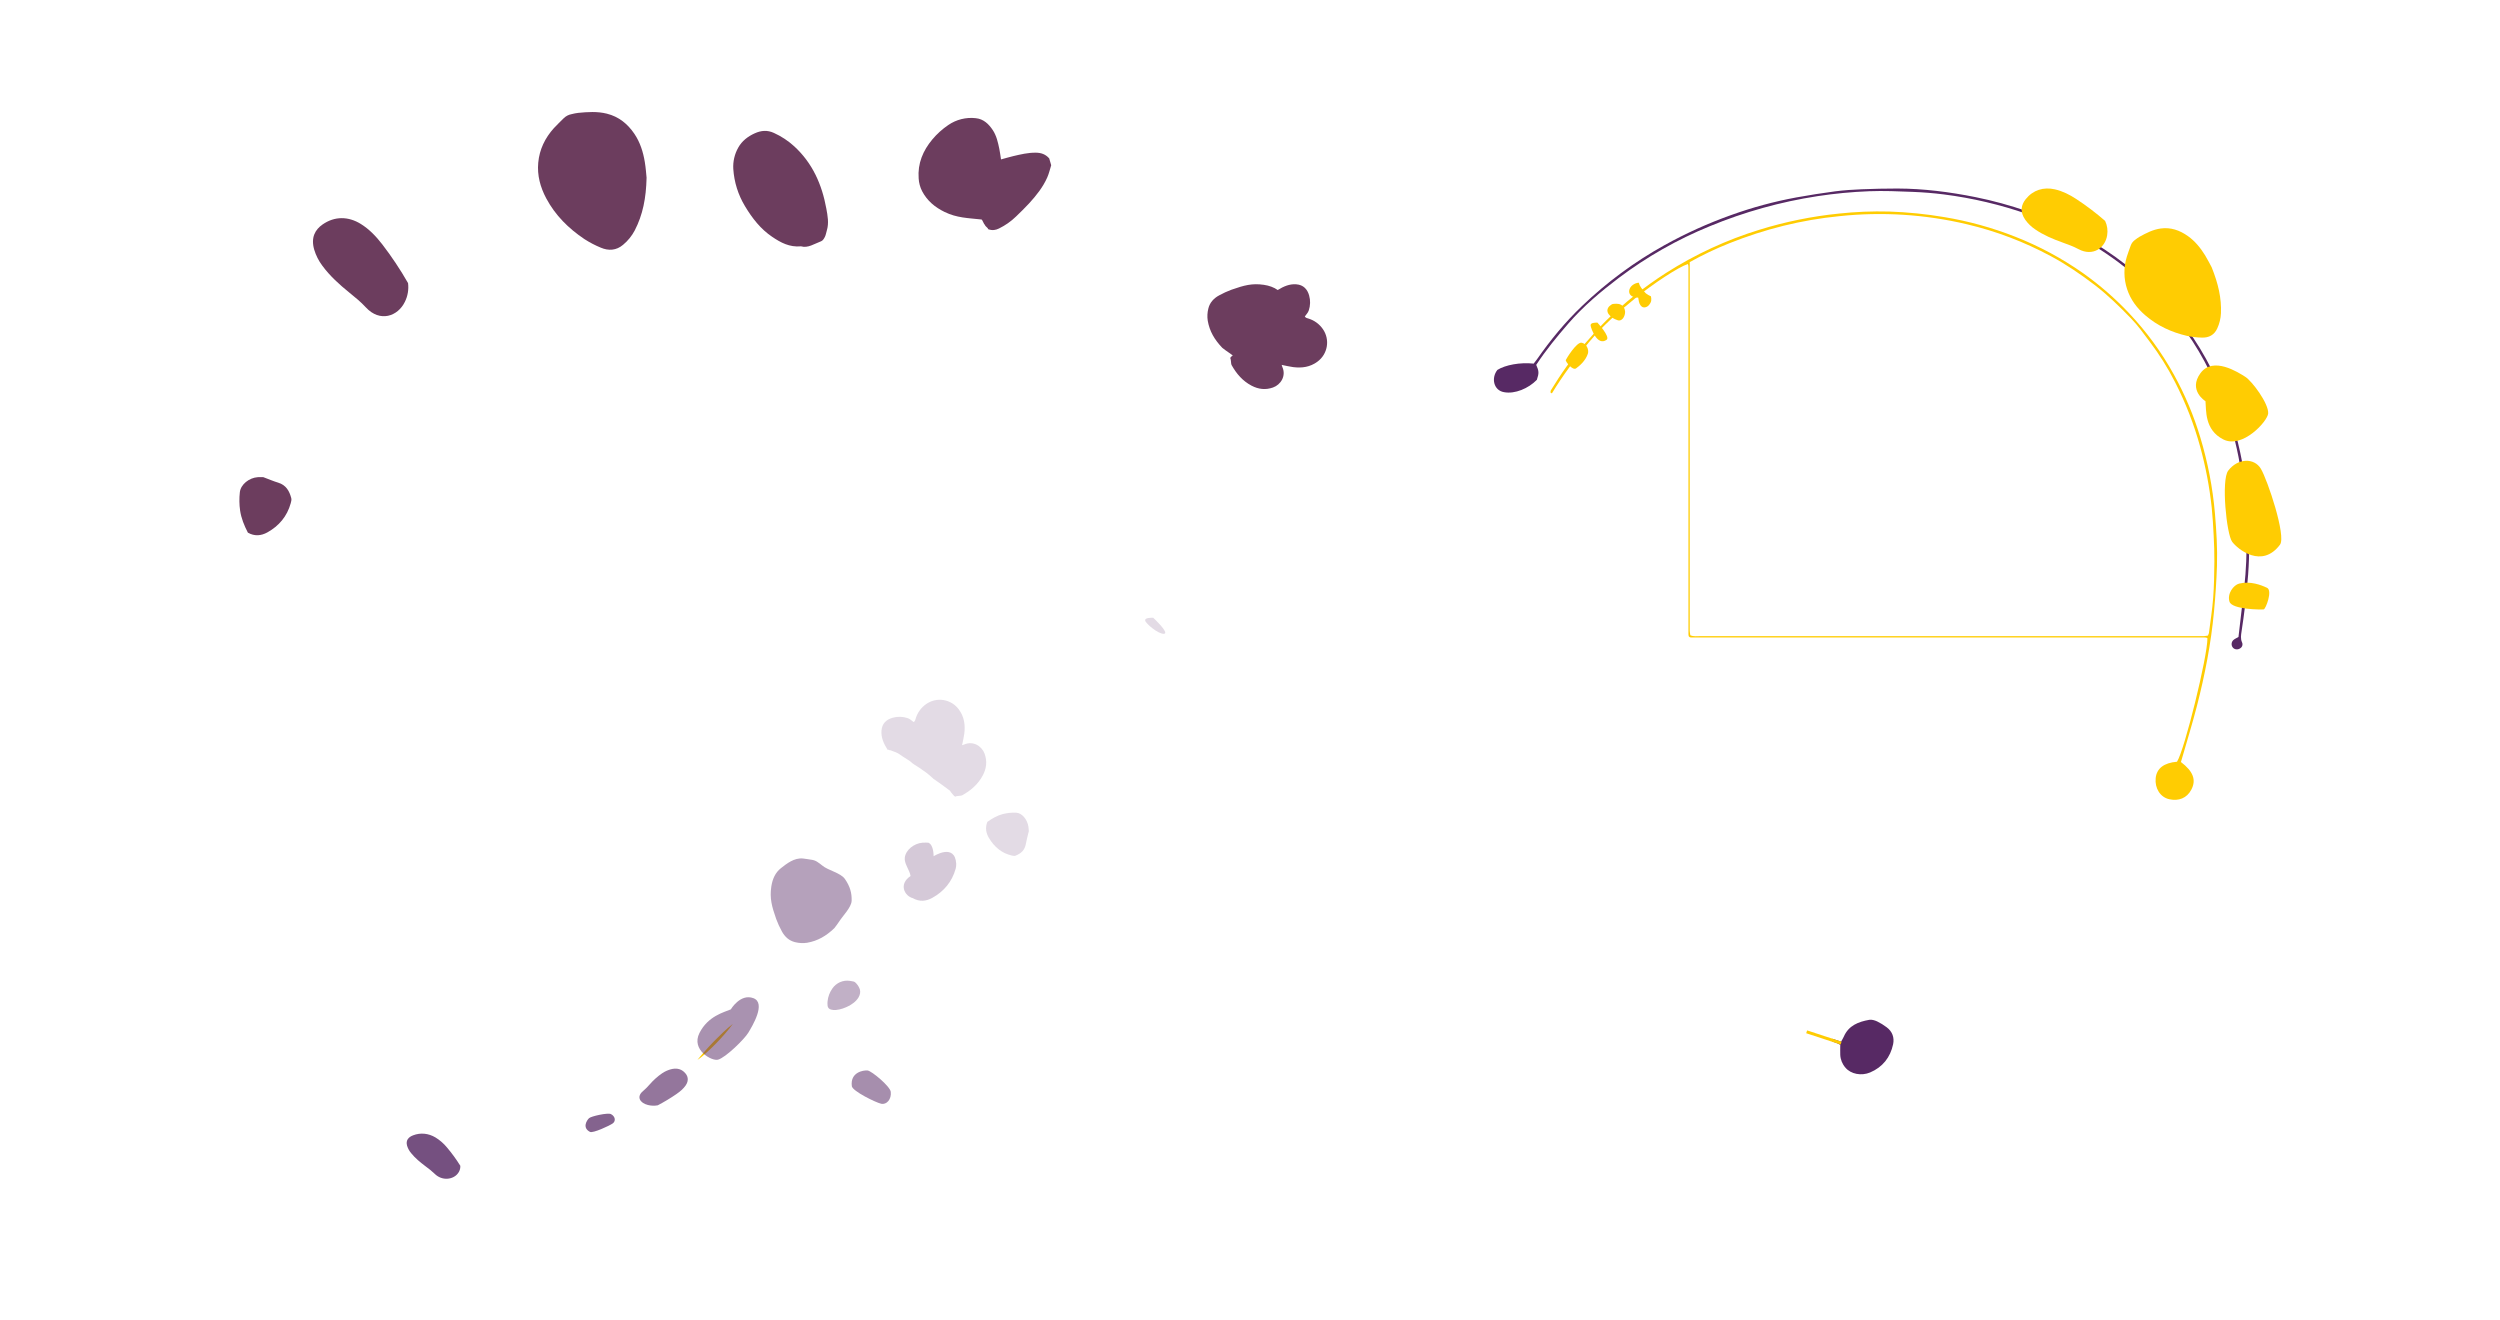
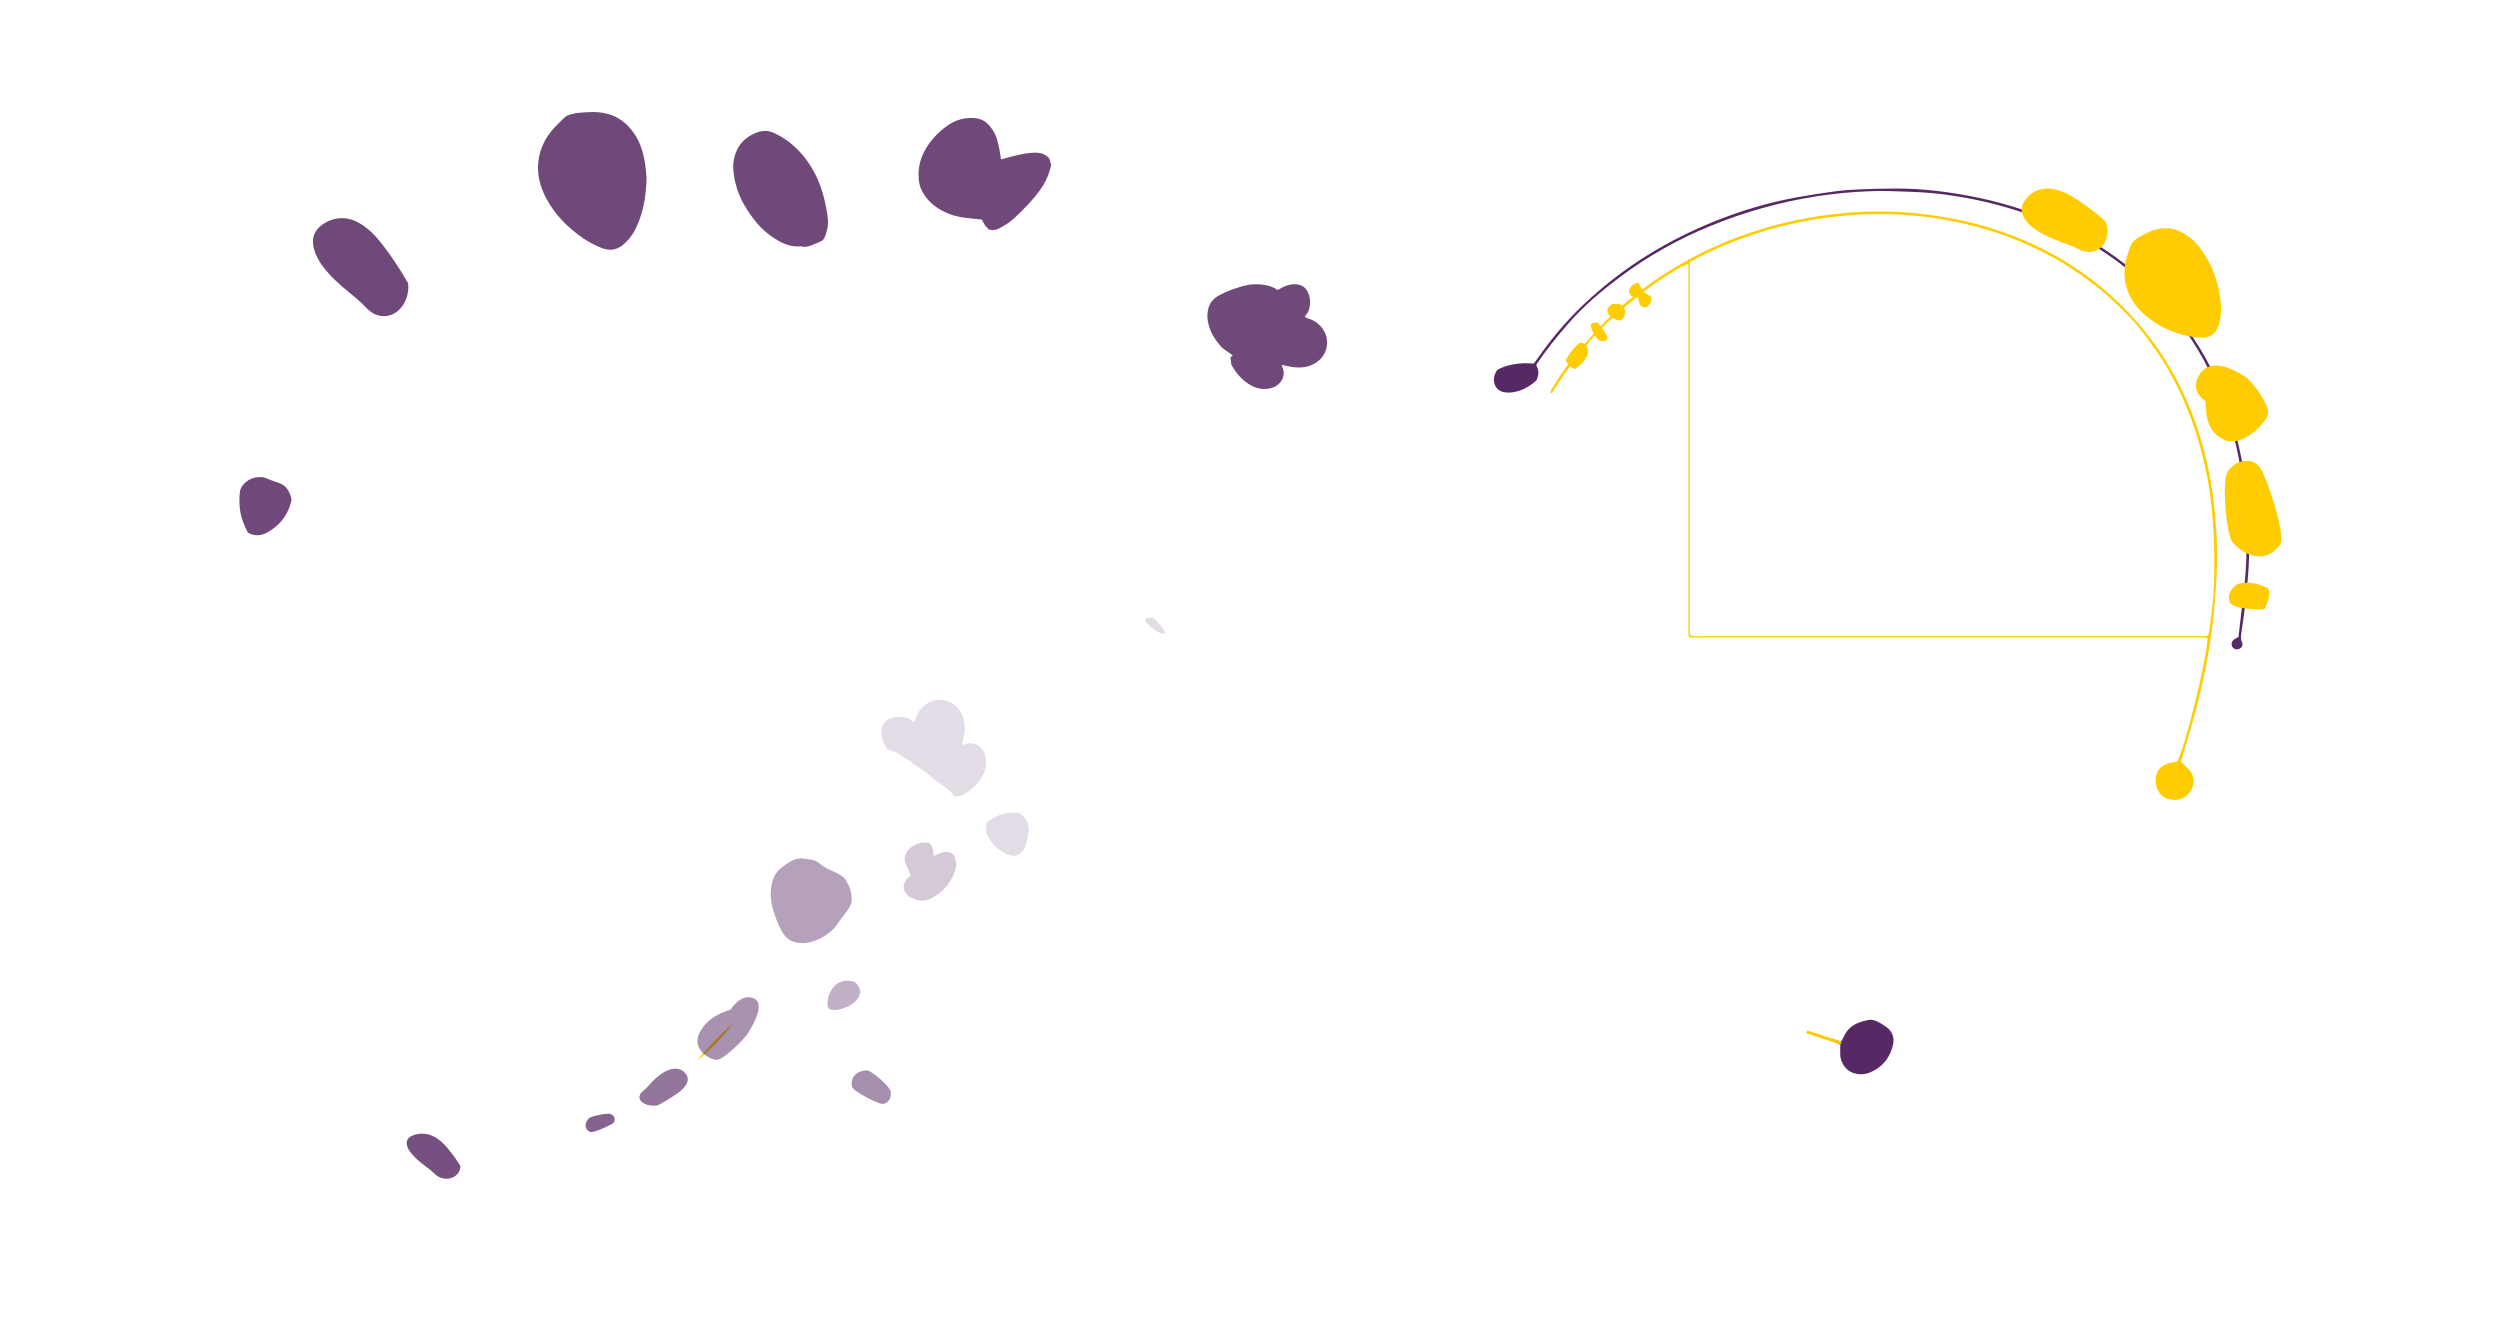
<svg xmlns="http://www.w3.org/2000/svg" id="Layer_1" data-name="Layer 1" width="46.67in" height="24.64in" viewBox="0 0 3360 1773.82">
  <defs>
    <style>
      .cls-1, .cls-10, .cls-11, .cls-12, .cls-4, .cls-5, .cls-6, .cls-7, .cls-8, .cls-9 {
        fill: #572964;
      }

      .cls-2 {
-         fill: #521b42;
+         fill: #572964;
        opacity: 0.85;
      }

      .cls-3 {
        fill: #ffcc02;
      }

      .cls-4 {
        opacity: 0.17;
      }

      .cls-5 {
        opacity: 0.73;
      }

      .cls-6 {
        opacity: 0.51;
      }

      .cls-7 {
        opacity: 0.37;
      }

      .cls-8 {
        opacity: 0.64;
      }

      .cls-9 {
        opacity: 0.25;
      }

      .cls-10 {
        opacity: 0.44;
      }

      .cls-11 {
        opacity: 0.82;
      }

      .cls-12 {
        opacity: 0.53;
      }

      .cls-13 {
        fill: none;
        stroke: #ffcc02;
        stroke-miterlimit: 10;
        stroke-width: 4px;
      }
    </style>
  </defs>
  <g>
    <path class="cls-1" d="M2535.54,1380.49a75.29,75.29,0,0,0-12.69-7.79c-3.21-1.47-7.24-2.71-10.56-2.12-14.48,2.59-27.7,7.56-34.19,22.54-1,2.31-2.4,4.46-3.68,6.79L2462.6,1396v3.82c2.24.78,4.48,1.55,6.71,2.34a32.38,32.38,0,0,1,4,2c0,4.91-.16,9.25,0,13.57a28,28,0,0,0,7,17.18c7.29,8.65,21.43,11.35,33.14,6.4,16.73-7.08,27.15-20.21,30.9-37.91C2546.22,1394.43,2543.34,1386.17,2535.54,1380.49Z" />
    <path class="cls-2" d="M869,238.8c-.63,27.23-5,49.82-15.95,70.9a63.32,63.32,0,0,1-15.63,19.24c-9,7.67-19.43,8.34-29.94,3.85a135.21,135.21,0,0,1-22.06-11.53c-21.27-14.26-39.12-31.92-51.29-54.77-8-15-12.31-31-10.74-47.92,1.63-17.72,9.11-33.19,21-46.38,4.24-4.68,8.95-8.94,13.37-13.47a20.22,20.22,0,0,1,10.48-5.38,67.69,67.69,0,0,1,8.78-1.7c12.91-1.25,25.78-2.15,38.62,1.07,16,4,27.87,13.66,36.92,27,7.77,11.48,11.86,24.47,14.07,38C868,225.9,868.53,234.19,869,238.8Z" />
    <path class="cls-2" d="M1328.14,308c-.82-2.64-3.63-3.17-4.5-6-1.22-.27-3.27-6.93-4.54-7.07-18.3-2-33.07-2.08-49.67-10.18-12.85-6.27-23.38-15-30.14-27.93a43,43,0,0,1-4.62-17.16c-1.47-20.13,5.83-37.26,18.36-52.28A103.88,103.88,0,0,1,1274.46,168a54.3,54.3,0,0,1,36.94-9.23c10.43,1,17.41,7.81,22.89,16,5,7.58,7,16.46,8.79,25.25.94,4.51,1.49,9.1,2.29,14.17,5.67-1.54,11-3.15,16.38-4.42,10-2.36,20-4.76,30.4-4.64,7,.07,13,2,18,7.7.75,2.59,1.58,5.44,2.66,9.18-1.56,5-2.87,10.83-5.23,16.24-5.8,13.26-14.8,24.43-24.44,35-5.59,6.16-11.67,11.88-17.62,17.7A88.85,88.85,0,0,1,1342.68,307C1338.32,309.13,1333.93,310.05,1328.14,308Z" />
    <path class="cls-2" d="M1076.56,331c-15.66,1.43-27.37-5.14-38.45-12.55-15.78-10.56-27.21-25.31-36.86-41.44a110.42,110.42,0,0,1-15.7-49.92,52.09,52.09,0,0,1,6.65-28.77c5-8.93,12.84-15,22.21-19.23,8.57-3.83,16.83-4.61,25.81-.46a103.65,103.65,0,0,1,27.27,18c24.64,22.66,37.22,51.42,43.08,83.55,1.77,9.67,3.73,19.62.68,29.54-.88,2.86-1.27,5.93-2.58,8.56-1.12,2.26-2.84,5.08-5,5.87C1094.48,327.55,1085.84,333.77,1076.56,331Z" />
    <path class="cls-3" d="M2268.53,354.78c-12.68,4.08-46.12,26-71.2,46.38-22.22,18-43.6,36.9-62,59-18,21.71-34.9,44.23-49.56,68.43l-1.81-.84c.09-1-.17-2.28.31-3.06,13.23-21.59,27.47-42.46,44.44-61.33,9.76-10.87,19.23-22.07,29.66-32.27a498.2,498.2,0,0,1,81-64.46,515.74,515.74,0,0,1,125.59-58,547.06,547.06,0,0,1,106.36-21.63,507.9,507.9,0,0,1,67.74-2.76,558.2,558.2,0,0,1,74.27,7.51,469.72,469.72,0,0,1,95.05,26.3,434.36,434.36,0,0,1,91.25,49,415.73,415.73,0,0,1,61.66,53.63,404.12,404.12,0,0,1,60.42,82.7A429,429,0,0,1,2957.27,588a502.56,502.56,0,0,1,19.59,101.66c2,23.55,3.5,47.12,2.74,70.72-.66,20.57-2.08,41.13-4,61.63-4,42.81-12.2,84.92-22.86,126.52-6.2,24.15-13.63,48-20.51,72-.35,1.23-.76,2.44-1.1,3.53,16.54,12.56,20.94,24.09,14,37.18-6,11.44-17,15.66-29.64,12.86-12.19-2.7-19.62-14.86-18.25-28.4,1.32-13,11.06-20.53,28.64-22,10.08-15.35,41-141.15,40.92-165.91-.29-.17-.57-.36-.86-.51a4.42,4.42,0,0,0-.89-.4,4.71,4.71,0,0,0-1-.1l-1-.07H2274.24c-.33,0-.67,0-1,0s-.66,0-1-.1a4.06,4.06,0,0,1-1-.2,2,2,0,0,1-.55-.34,6.5,6.5,0,0,1-.94-.89,2.59,2.59,0,0,1-.28-.93c-.09-.65-.17-1.32-.2-2s0-1.33,0-2q0-246,0-491.9a7.59,7.59,0,0,0-.23-2C2268.93,356,2268.81,355.69,2268.53,354.78Zm2.48-2.56V839.94c0,2.67-.1,5.34,0,8,.09,1.91.5,3.81.78,5.82,4.61,1.91,9,1.14,13.21,1.14q335,0,669.95,0c2.34,0,4.68.1,7,0,1.91-.11,3.8-.51,5.53-.76a16.55,16.55,0,0,0,1.3-3.26c2-15.78,4.51-31.52,5.72-47.36,1.24-16.23,1.45-32.57,1.62-48.86.12-11.63-.36-23.27-.94-34.89-.64-12.6-1.35-25.22-2.64-37.76a516.57,516.57,0,0,0-15.4-81.26,456.44,456.44,0,0,0-33.9-87.28,358,358,0,0,0-33.87-54.1c-8-10.61-15.72-21.61-24.92-31.12-15.49-16-31.38-31.65-49.17-45.27-18.82-14.4-38.35-27.72-59.18-38.88a460.9,460.9,0,0,0-112.61-42.76,508.69,508.69,0,0,0-171.33-10.87c-51.08,5-100.21,17.37-147.77,36.35A445.66,445.66,0,0,0,2271,352.22Z" />
    <path class="cls-2" d="M548.42,380.41a44.1,44.1,0,0,1-4.27,25.2c-9.57,19.72-33.7,27.8-52.42,7.46-6.83-7.42-14.38-13.54-22.1-19.79-13.42-10.87-26.3-22.41-36.58-36.47a68.67,68.67,0,0,1-10.71-21.18c-4.85-16.5,1.24-27.11,11.2-34,16.42-11.41,34.74-11,51.39-.7,11.44,7.09,20.64,16.84,28.78,27.35A457.8,457.8,0,0,1,548.42,380.41Z" />
    <path class="cls-1" d="M3008.52,856c2.59-22.2,5.23-44.28,7.73-66.38a528.88,528.88,0,0,0,3-69.73c-.67-35.62-3.85-71-10.73-106A465,465,0,0,0,2982.79,528c-15.79-38.73-36.66-74.65-63.57-106.84-7.46-8.92-14.89-17.93-23-26.2a442.72,442.72,0,0,0-48.95-42.47,452.32,452.32,0,0,0-67.05-41.33,445.64,445.64,0,0,0-55.08-23.38,554.14,554.14,0,0,0-112.5-26.52c-13.82-1.77-27.76-2.88-41.68-3.43-19.61-.79-39.3-1.66-58.89-.88a619.61,619.61,0,0,0-69.38,6.63,627.92,627.92,0,0,0-144.77,40.4,547,547,0,0,0-122.11,69.35c-24.4,18.48-47.81,38.25-68,61.49-15.25,17.58-30,35.53-43.13,55.49,3.6,8.17,4,10.9.85,20.1-11.23,11.59-29.61,19.39-44.08,16.6-14-2.33-17.62-19-8.93-29.94,10.6-6.64,30.55-10.42,48.75-8.45,1.65-2.14,3.13-3.92,4.45-5.81,17.94-25.73,37.79-49.87,60.48-71.55a534.54,534.54,0,0,1,110.49-81.6,599.87,599.87,0,0,1,89.92-40.68,556.27,556.27,0,0,1,87.61-23.69c17.32-3.13,34.73-5.91,52.18-8.19,11.83-1.55,23.79-2.29,35.72-2.79,16-.66,31.93-1,47.9-1,35.35.11,70.25,4.61,104.86,11.52a532.32,532.32,0,0,1,70.25,19.27,477.59,477.59,0,0,1,72.74,32.7A426.19,426.19,0,0,1,2857,355.68c9.39,7.39,18.27,15.49,27,23.7,9.43,8.88,18.86,17.84,27.42,27.54,9.66,10.95,18.79,22.44,27.39,34.26,25.66,35.28,44.7,74,58.23,115.42a536.23,536.23,0,0,1,22.44,104.19c1.43,12.18,1.73,24.5,2.3,36.78.52,11,.79,21.93,1,32.9.54,28-2.18,55.76-5.39,83.49-1.34,11.55-3,23.07-4.72,34.56-.75,5-1.6,9.72.58,14.63a6.21,6.21,0,0,1-2.23,8c-3.2,2.3-7.6,2-10-.79a7.42,7.42,0,0,1,.42-10C3003,858.8,3005.28,857.92,3008.52,856Z" />
    <path class="cls-2" d="M333.16,715.82c-5.05-9.71-8.9-19.36-10.43-29.51a97.39,97.39,0,0,1-.38-24.78c1.15-10.53,12.46-19.44,24.07-20.28,3-.21,6,0,7.52,0,7.49,2.8,13.56,5.47,19.86,7.35,10.6,3.15,15.15,11.2,17.68,20.89.54,2.07-.14,4.6-.74,6.78-4.87,17.59-15.75,30.54-31.52,39.26C351,720,342.26,721,333.16,715.82Z" />
    <path class="cls-3" d="M2202.57,380a19,19,0,0,0,3.25,6.75,47.85,47.85,0,0,0,6.3,7.52,31.4,31.4,0,0,0,6.74,3.92,16.31,16.31,0,0,1,.37,5.84,8.25,8.25,0,0,1-1.17,3.21,16.21,16.21,0,0,1-2.46,3.36,8.81,8.81,0,0,1-5.75,2.53,5.1,5.1,0,0,1-3.53-1.29,7.27,7.27,0,0,1-1.54-1.64,13.51,13.51,0,0,1-2.1-5c-.31-1.62-.57-3.27-.85-4.9a1.92,1.92,0,0,0-.18-.35c-.42,0-.9-.09-1.38-.1a14.69,14.69,0,0,1-6.75-1.74c-3.53-1.91-4.86-5.82-3.32-9.78a12.48,12.48,0,0,1,4.63-5.68,15.78,15.78,0,0,1,7.35-2.75h.26A.66.66,0,0,1,2202.57,380Z" />
  </g>
  <path class="cls-3" d="M985,1376c-3.32,4.66-6.93,9-10.66,13.32s-7.55,8.45-11.5,12.52-8,8-12.22,11.84c-2.08,1.92-4.24,3.77-6.42,5.61a72,72,0,0,1-6.86,5.13c3.68-4.36,7.27-8.74,11.07-12.94S956,1403.06,960,1399s8-8,12.14-11.89S980.49,1379.46,985,1376Z" />
  <path class="cls-4" d="M1549.89,830.17c-3.86,0-11.56,0-10.79,3.86s17.72,18.48,25.42,17.71S1549.89,830.17,1549.89,830.17Z" />
  <path class="cls-3" d="M2994.69,632.54c-9.53,12.54-2.27,85.58,5.43,95.69s39.88,36.24,64.19,3.76c8.6-11.5-16.75-87-25.68-102S3007.61,615.51,2994.69,632.54Z" />
  <path class="cls-3" d="M3009.46,784.27c-7.52,1.85-16.48,13.66-13,24.37s43.38,10.76,46,10.3,12.29-25.32,4.37-29.05S3024.45,780.58,3009.46,784.27Z" />
  <path class="cls-3" d="M2964.17,539.14c1.18,11.78-1.64,38.56,24.06,51.44s59.5-24.57,60.2-35c.87-13.06-21.48-43.37-30.92-49.3s-43.2-27.87-60.1-4.77S2964.17,539.14,2964.17,539.14Z" />
  <path class="cls-3" d="M2972.54,359.28c8.8,22,13.29,41.41,12.42,61.71a54.86,54.86,0,0,1-4.93,20.27c-4,8.95-11.43,12.73-20.67,12.41a104.41,104.41,0,0,1-20.11-2.34C2918.8,446.55,2899.7,438,2883,423.5c-11-9.5-19.56-20.94-24.19-35a71.77,71.77,0,0,1-.33-43.68c1.52-5.07,3.53-9.94,5.23-14.95a15.76,15.76,0,0,1,5.86-7.58,53.06,53.06,0,0,1,5.86-4.09c9-5,18.19-9.77,28.71-11.19,13.14-1.78,25.1,2.24,36.28,10.11,9.61,6.77,17,15.89,23.26,26C2967.42,349.26,2970.61,355.73,2972.54,359.28Z" />
  <path class="cls-3" d="M2829.28,296.82a32.69,32.69,0,0,1,2.71,19.51c-2.65,16.82-19.23,28.73-38.4,18.49-7-3.73-14.23-6.33-21.63-9-12.86-4.63-25.48-9.86-36.69-17.61A51.65,51.65,0,0,1,2722,295.38c-7.63-10.87-5.49-20.15.5-27.69,9.88-12.44,24-16.7,39.21-13.29,10.45,2.34,19.82,7.2,28.55,12.86A352.48,352.48,0,0,1,2829.28,296.82Z" />
  <path class="cls-3" d="M2134.12,475.25c1.62-4.86-1.53-13.51-8.41-14.7s-20.67,21.69-21.33,23.33,9.15,14.58,13.87,11.14S2130.9,485,2134.12,475.25Z" />
  <path class="cls-3" d="M2146.93,433.52c-3.26,0-9.79,0-9.13,4.12s9.13,28,21.52,18.94C2164.63,452.71,2146.93,433.52,2146.93,433.52Z" />
  <path class="cls-3" d="M2184.14,418.89a15.12,15.12,0,0,1-2.61,8.61,8.86,8.86,0,0,1-2.55,2.34,5.65,5.65,0,0,1-4.89.46,24.66,24.66,0,0,1-3.6-1.4,22.16,22.16,0,0,1-8.37-6.65,8.17,8.17,0,0,1-1.76-5.82,8.76,8.76,0,0,1,3.44-5.63c.69-.57,1.46-1.08,2.18-1.63a3.79,3.79,0,0,1,1.71-.66,13.85,13.85,0,0,1,1.44-.2,24.62,24.62,0,0,1,6.3.13,10.48,10.48,0,0,1,6,3.28,9.81,9.81,0,0,1,2.3,4.61C2184,417.32,2184.06,418.33,2184.14,418.89Z" />
  <path class="cls-5" d="M821.14,1497.29c-4.24-2.2-26.6,2.85-29.44,5.46S782,1515.6,793,1521.21c3.88,2,26.33-8.33,30.63-11.49S826.9,1500.28,821.14,1497.29Z" />
  <path class="cls-6" d="M982.21,1356.53c-9.44,4-30.63,9-42.14,31.75s16.63,38.12,24.91,35.87c10.36-2.82,35.59-27.66,40.78-36.32s24.32-39.84,6.76-46.38S982.21,1356.53,982.21,1356.53Z" />
  <path class="cls-7" d="M1142,1351.31c-6.48,3.41-12.33,5.48-18.65,6.06a18.29,18.29,0,0,1-6.47-.57,5.79,5.79,0,0,1-4.62-5.39,27.7,27.7,0,0,1,0-5.83,35.88,35.88,0,0,1,6.5-17.18,24.78,24.78,0,0,1,9.94-8.33,24.24,24.24,0,0,1,13.52-1.88c1.63.23,3.21.6,4.83.88a5,5,0,0,1,2.56,1.36,15.14,15.14,0,0,1,1.49,1.51,22.52,22.52,0,0,1,4.55,7.73c1,3.67.25,7.25-1.77,10.76a26.28,26.28,0,0,1-7.19,7.7C1145,1349.44,1143.06,1350.62,1142,1351.31Z" />
  <path class="cls-8" d="M884,1485.49a31.34,31.34,0,0,1-13.16-.43c-10.62-2.61-16-11.07-6.51-18.83a83.38,83.38,0,0,0,9-9,87.47,87.47,0,0,1,16.87-15,40,40,0,0,1,10.33-4.86c8.23-2.52,14-.77,18.06,2.57,6.7,5.49,7.42,12.2,3,18.75-3.06,4.5-7.6,8.3-12.58,11.74A243.61,243.61,0,0,1,884,1485.49Z" />
  <path class="cls-9" d="M1226.79,1207.06c-10.89-2.85-19.53-18.58-3-29.81-1.22-8.12-8.66-16.32-7.77-24.48,1.16-10.54,12.46-19.45,24.08-20.28,3-.22,6,0,7.51,0,7.49,2.8,7.16,18.21,7.16,18.21s28.57-18.29,30.39,10a21.44,21.44,0,0,1-.75,6.78c-4.87,17.58-15.75,30.53-31.52,39.26C1244.64,1211.27,1235.88,1212.2,1226.79,1207.06Z" />
  <path class="cls-4" d="M1283.69,1070.68c-1-.89-2.06-1.46-2.56-2.36-.63-1.13-3.91-4.18-4.15-5.49-16.28-12.1-11.29-8.42-22.18-16-9.73-9-11.86-9.78-18.86-14.73-4.2-3-8.34-4.67-13.08-9.35-16.42-9.81-12.3-9.75-26.37-14.57-1.64.44-1.77-1.19-3.52-.44-5.25-8.38-8.93-16.43-8.27-25.74.7-9.92,6.88-15.13,15-17.4a33.87,33.87,0,0,1,20.21.51c3.29,1.09,5.33,3.48,8.07,5.29,2.07-1.22,2.26-3.4,2.91-5.33a36.27,36.27,0,0,1,14.1-19,31.75,31.75,0,0,1,43.7,7.38c7.25,9.75,8.82,20.9,7.3,32.64-.65,5.06-1.94,10-3,15.44a27.82,27.82,0,0,0,2.76-.92c12.25-5.49,24,2.23,27.64,12.56,3.5,9.9,2.48,19.37-2.43,28.74-6.29,12-16,20.3-27.52,26.76C1291.11,1070,1286.68,1069.15,1283.69,1070.68Z" />
  <path class="cls-10" d="M1121.25,1247.48c-11,10.47-22.26,17.08-36.53,19.53a40.82,40.82,0,0,1-16.1-.81c-7.95-1.85-13.89-7.19-17.88-14.66a120.73,120.73,0,0,1-7.54-16.49c-6-17.16-8.87-27.81-6.57-43.46,1.51-10.26,5.41-18.94,12.92-24.83,7.85-6.15,18-14.24,29.7-13,4.16.43,8.4,1.29,12.59,1.87a18.33,18.33,0,0,1,7.85,3.53c1.85,1.31,3.74,2.59,5.47,4.07,7.55,6.48,24.55,9.72,30.31,17.94,7.19,10.27,9.43,19.21,9.14,29.4-.26,8.76-12.28,20.76-16.37,27.33C1125.77,1241.83,1122.79,1245.39,1121.25,1247.48Z" />
  <path class="cls-11" d="M618.69,1566.79a15,15,0,0,1-3.62,10.63c-6.46,7.95-20.9,10-30.91.07a114.76,114.76,0,0,0-12-9.88c-7.35-5.51-14.35-11.26-19.72-18a28,28,0,0,1-5.31-9.79c-2.09-7.42,1.94-11.64,8.06-14,10.09-3.94,20.76-2.66,30,2.79a61.48,61.48,0,0,1,15.57,13.54A207.27,207.27,0,0,1,618.69,1566.79Z" />
  <path class="cls-4" d="M1327,1104.51c6.71-4.78,13.45-8.57,20.72-10.46a61.86,61.86,0,0,1,18-1.86c7.74.3,15,9.11,16.44,18.68.37,2.45.45,5,.56,6.22-1.51,6.38-3,11.58-3.94,16.92-1.54,9-7.07,13.24-13.93,15.94-1.46.57-3.35.16-5-.2-13.13-2.94-23.31-11.15-30.77-23.67C1325.2,1119.57,1323.9,1112.37,1327,1104.51Z" />
  <path class="cls-12" d="M1197.17,1467.29c-.9-7.31-25.66-28.08-31.18-28.63s-23.58,2.3-21.13,21.1c.86,6.65,32,21.93,39.41,23.6S1198.4,1477.21,1197.17,1467.29Z" />
  <path class="cls-2" d="M1778,442.32a36.32,36.32,0,0,0-19-14.1c-1.93-.65-4.11-.84-5.33-2.91,1.81-2.74,4.2-4.78,5.29-8.07a33.91,33.91,0,0,0,.51-20.21c-2.27-8.12-7.48-14.3-17.4-15-9-.64-16.77,2.76-24.82,7.7-5.19-3.74-11.54-5.94-18.65-7-15.65-2.3-26.3.57-43.46,6.57a121.43,121.43,0,0,0-16.49,7.54c-7.47,4-12.81,9.94-14.66,17.89a40.83,40.83,0,0,0-.81,16.1c2.45,14.27,9.06,25.53,19.53,36.53,2.09,1.54,5.65,4.52,9.58,7,1.32.82,2.86,2,4.55,3.27a8.73,8.73,0,0,1-1.1.84c-.9.5-1.47,1.56-2.36,2.56,1.53,3,.68,7.42,2,9.75,6.46,11.52,14.76,21.23,26.76,27.52,9.38,4.91,18.85,5.93,28.75,2.43,10.33-3.64,18.05-15.39,12.56-27.64a27.9,27.9,0,0,1-.92-2.76c5.44,1.06,10.38,2.35,15.44,3,11.74,1.52,22.89-.05,32.64-7.3A31.76,31.76,0,0,0,1778,442.32Z" />
  <line class="cls-13" x1="2428.15" y1="1386.69" x2="2474.42" y2="1401.91" />
</svg>
